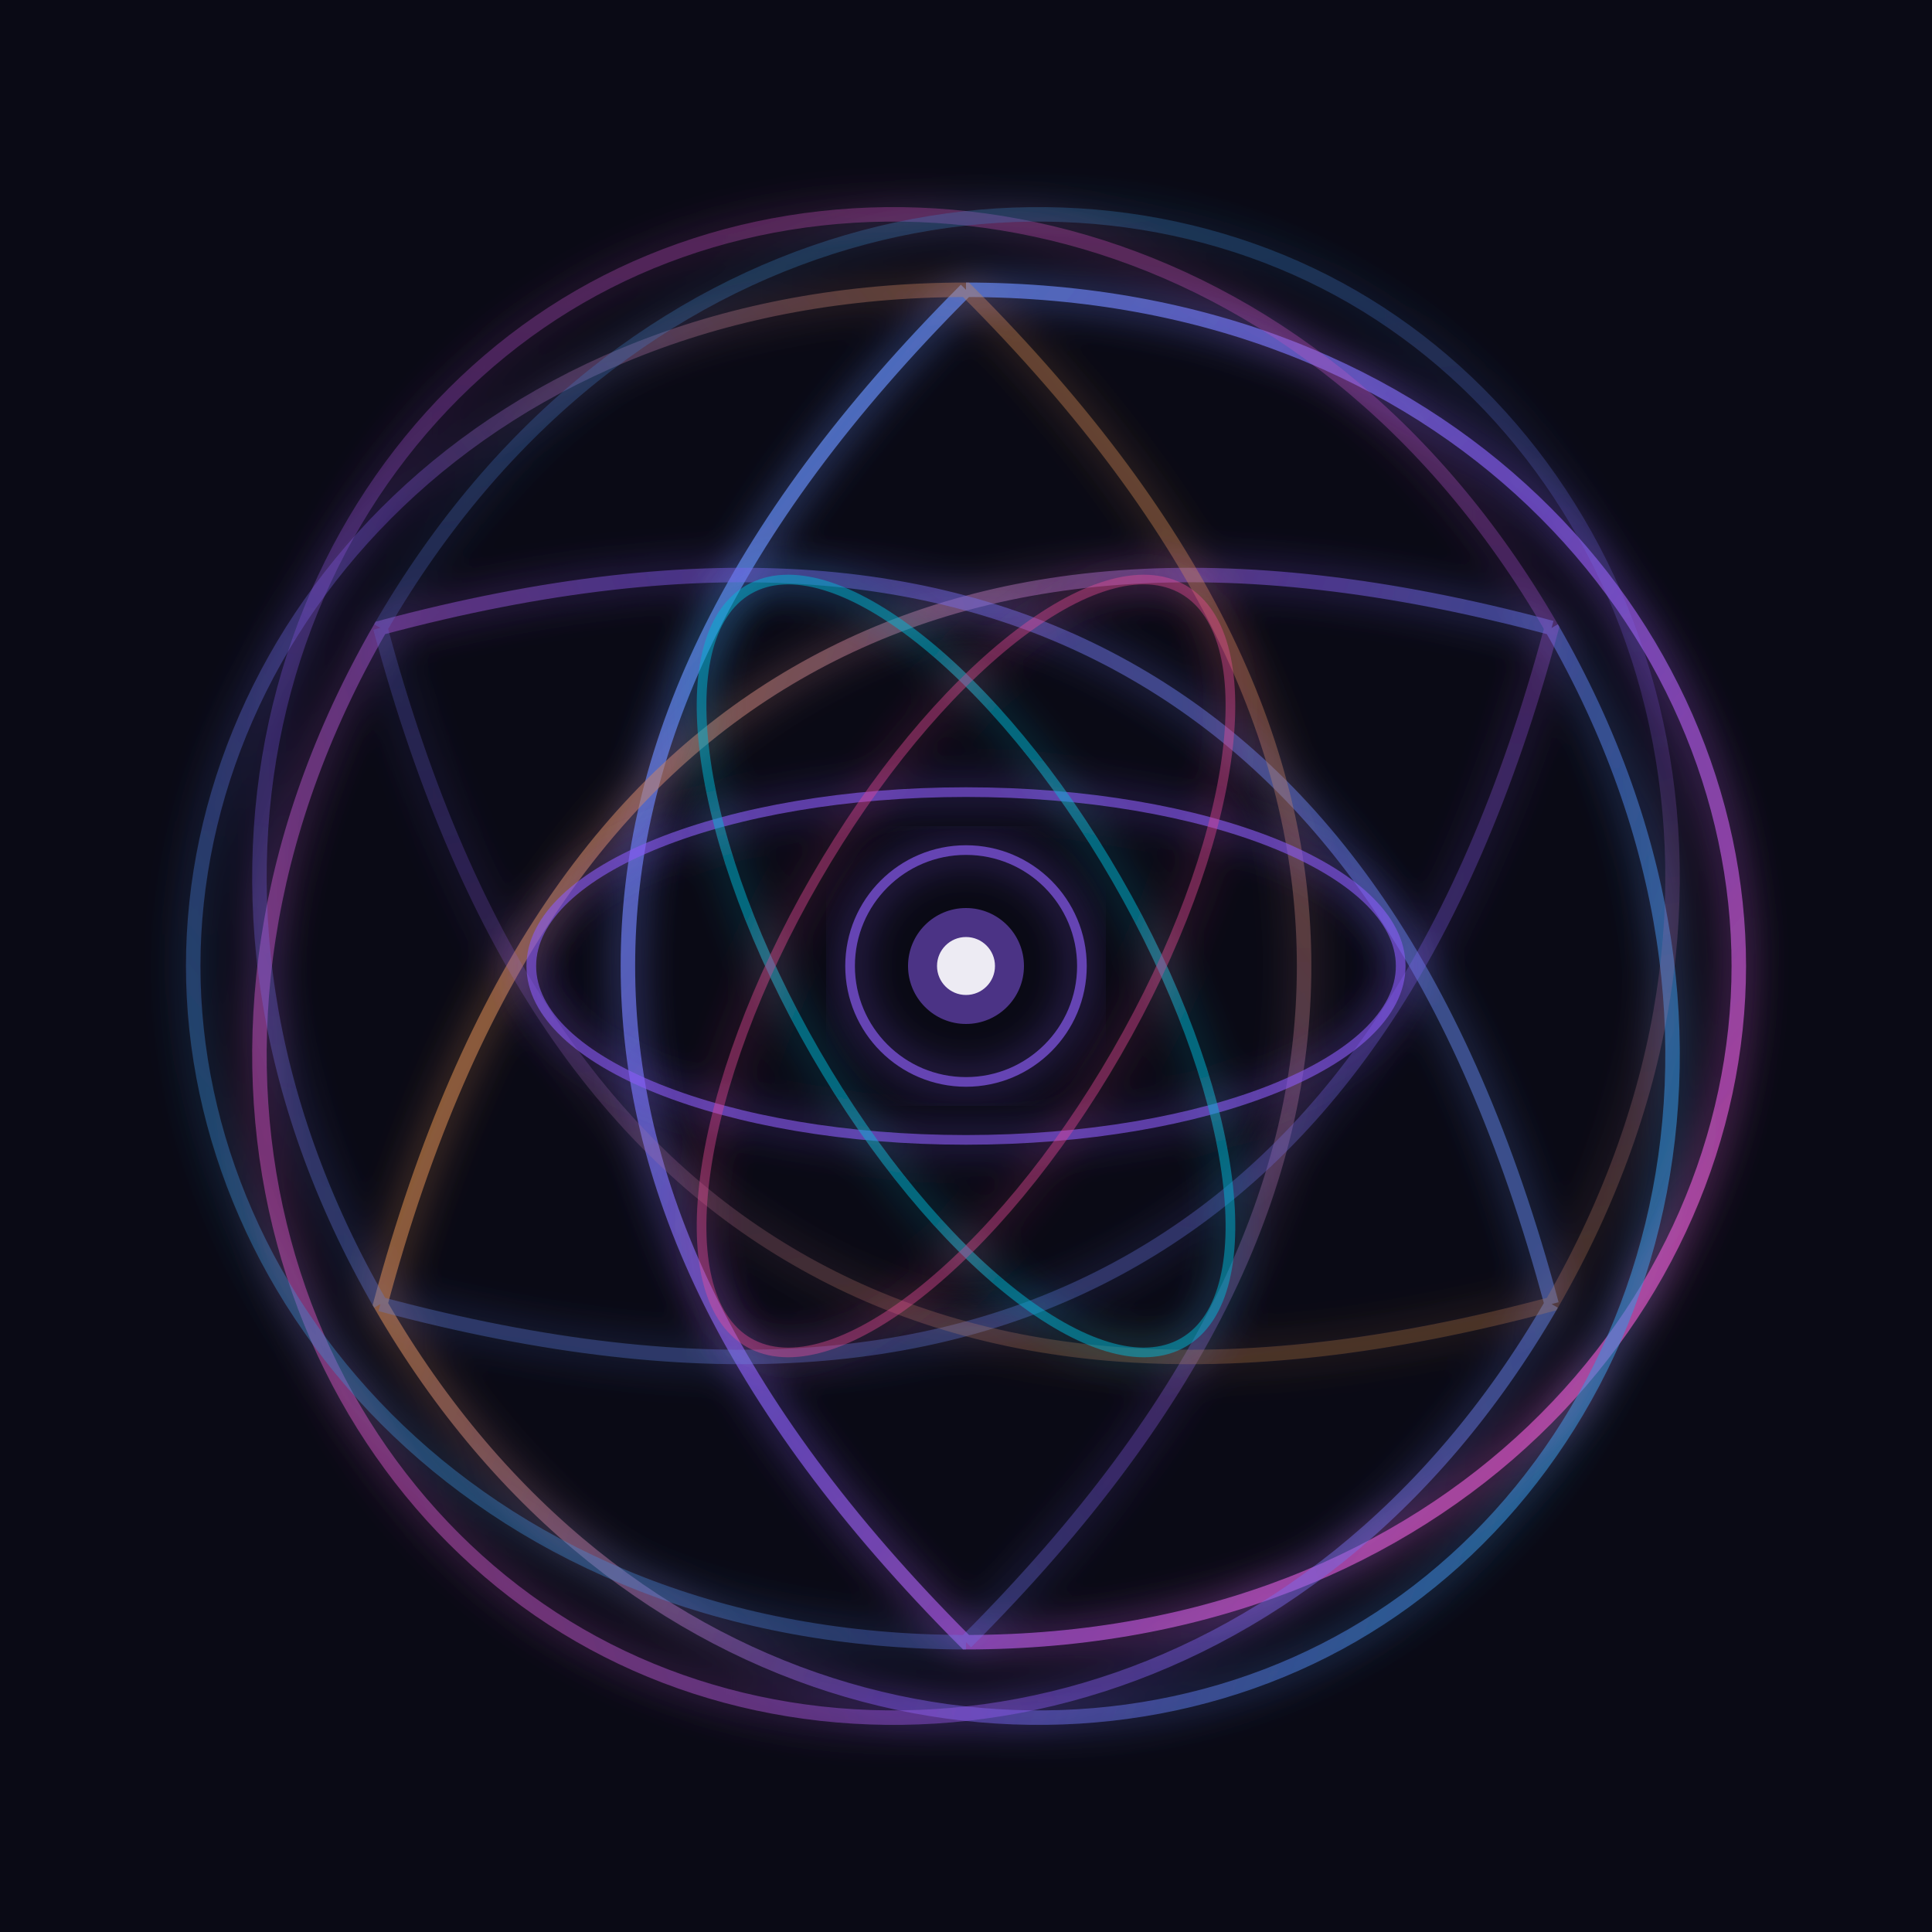
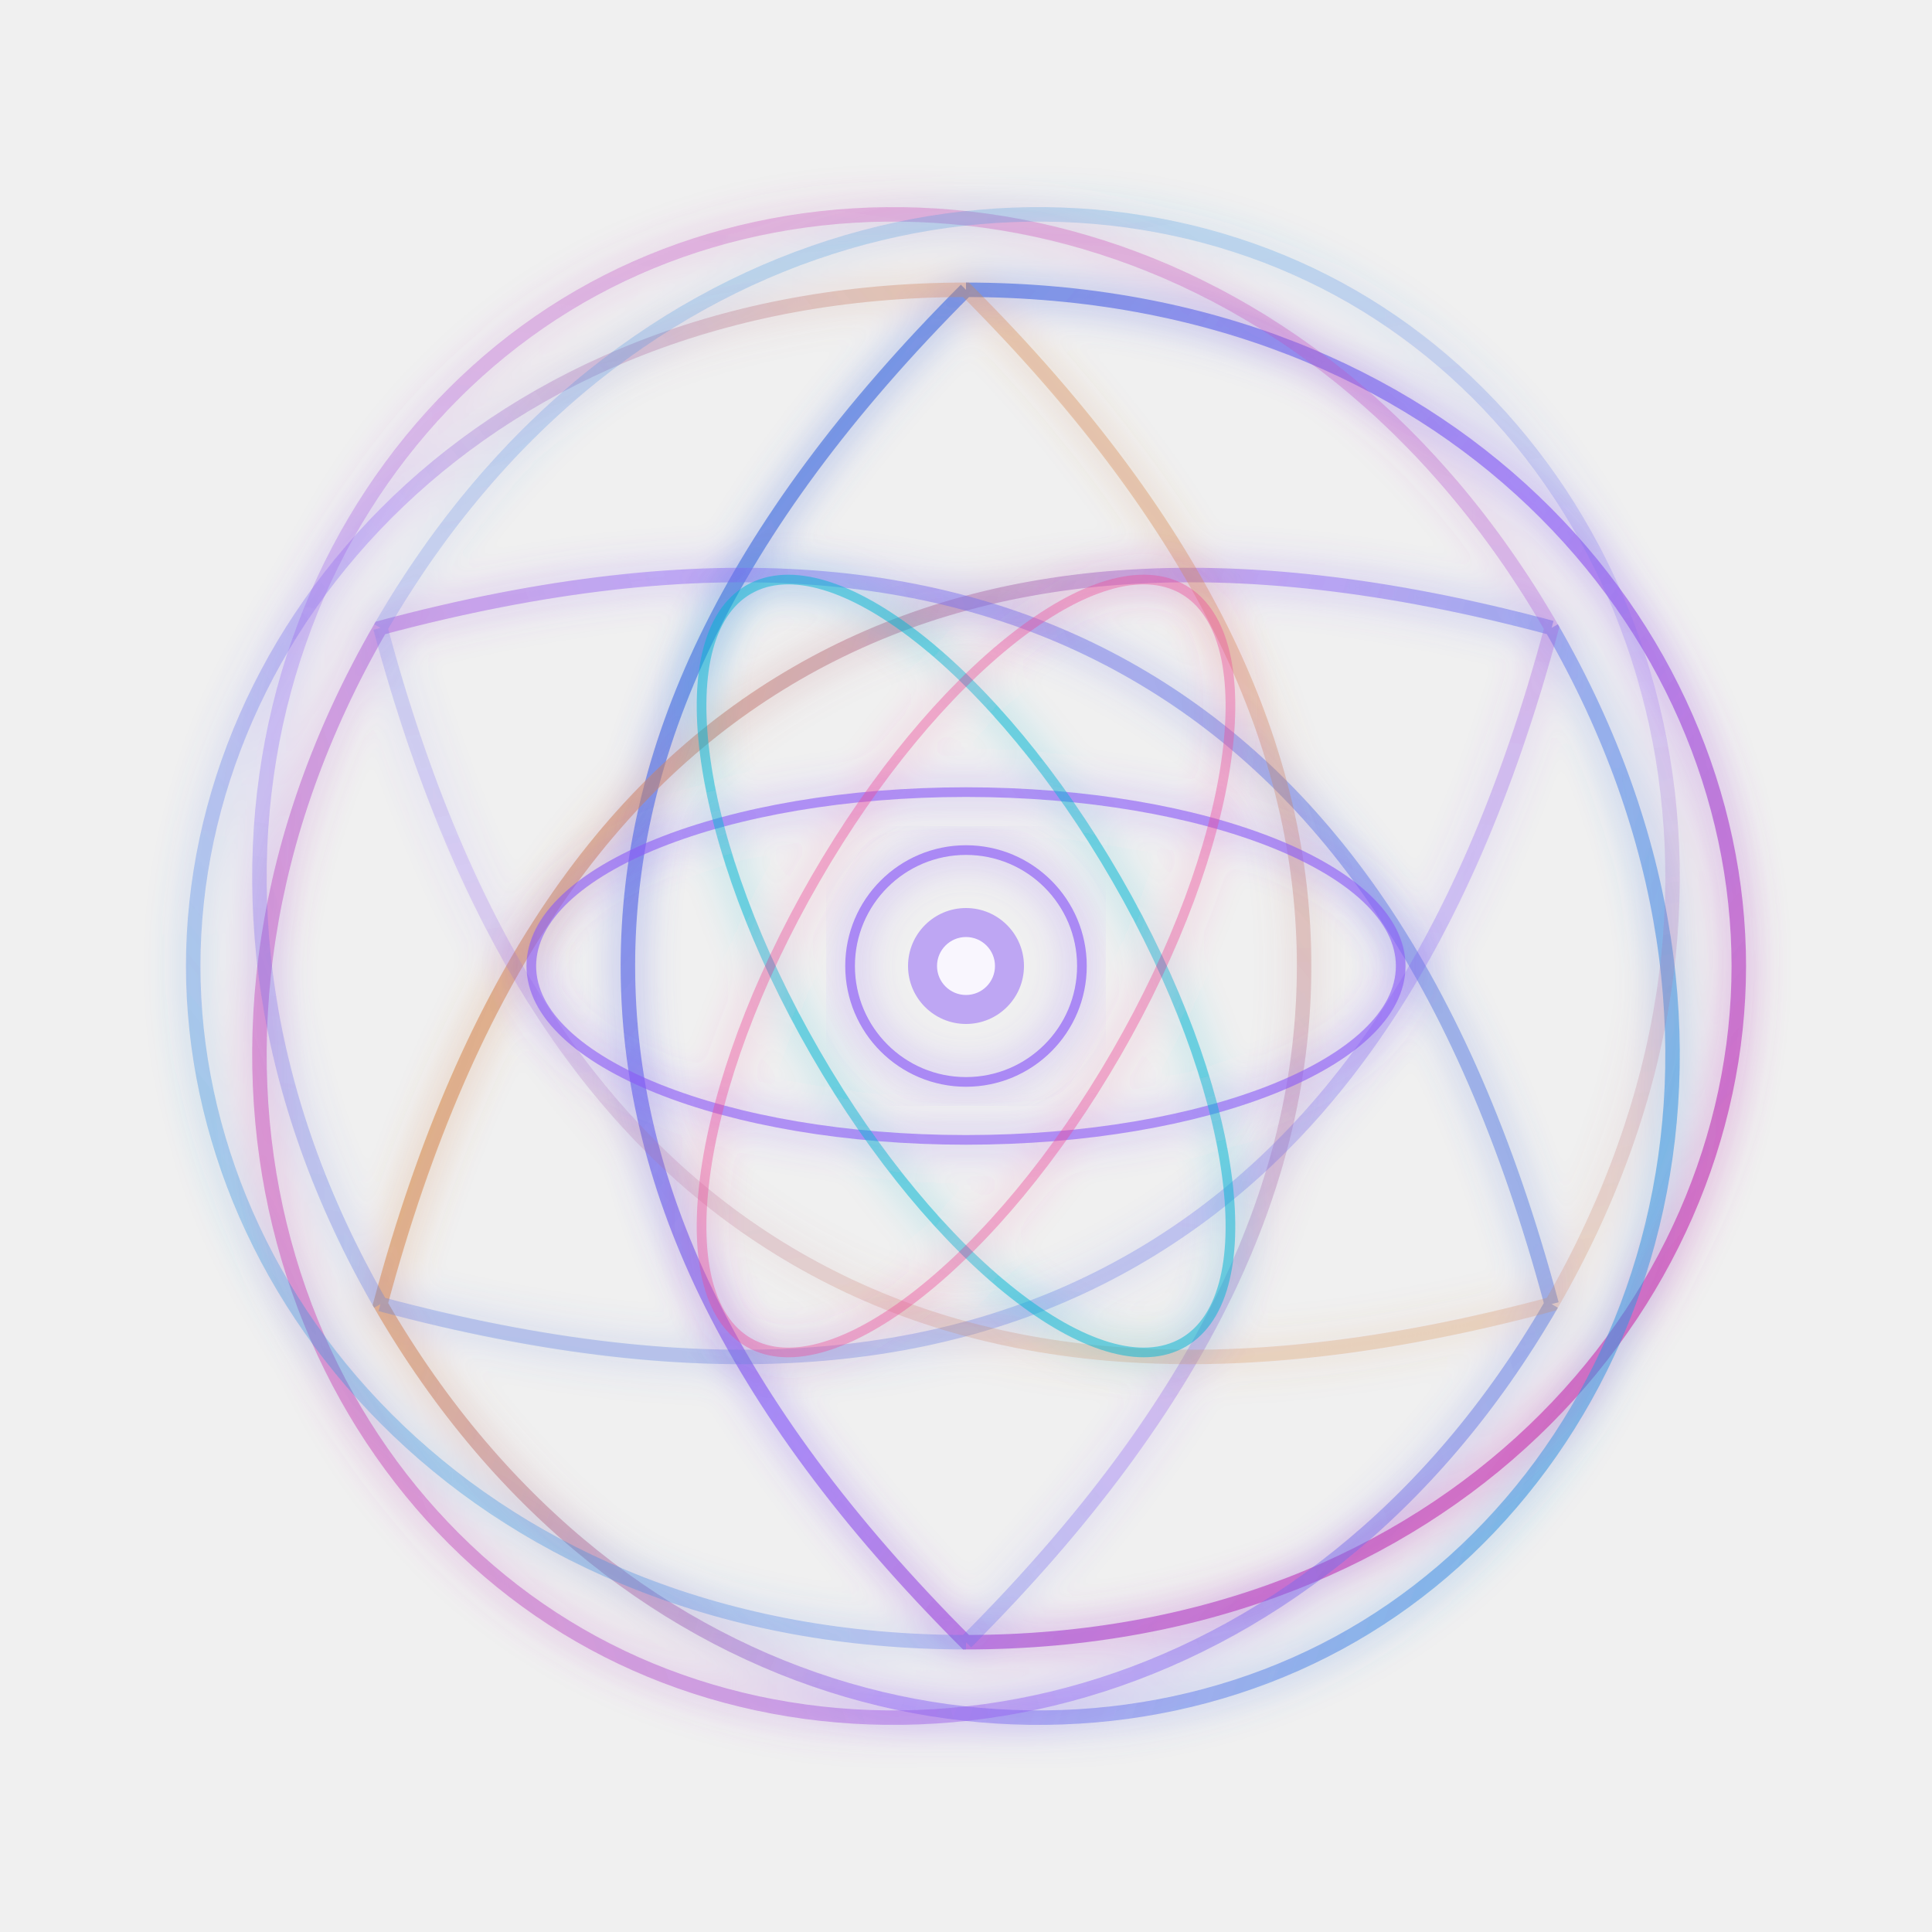
<svg xmlns="http://www.w3.org/2000/svg" viewBox="0 0 200 200">
  <defs>
    <linearGradient id="surface1" x1="0%" y1="0%" x2="100%" y2="100%">
      <stop offset="0%" style="stop-color:#4a90d9;stop-opacity:0.9" />
      <stop offset="50%" style="stop-color:#8b5cf6;stop-opacity:0.7" />
      <stop offset="100%" style="stop-color:#ec4899;stop-opacity:0.9" />
    </linearGradient>
    <linearGradient id="surface2" x1="100%" y1="0%" x2="0%" y2="100%">
      <stop offset="0%" style="stop-color:#06b6d4;stop-opacity:0.8" />
      <stop offset="50%" style="stop-color:#8b5cf6;stop-opacity:0.6" />
      <stop offset="100%" style="stop-color:#f59e0b;stop-opacity:0.8" />
    </linearGradient>
    <filter id="glow">
      <feGaussianBlur stdDeviation="2" result="coloredBlur" />
      <feMerge>
        <feMergeNode in="coloredBlur" />
        <feMergeNode in="SourceGraphic" />
      </feMerge>
    </filter>
  </defs>
-   <rect width="200" height="200" fill="#0a0a15" />
  <g transform="translate(100, 100)">
    <g filter="url(#glow)">
      <path d="M0,-70 C50,-70 80,-35 80,0 C80,35 50,70 0,70 C-25,45 -35,22 -35,0 C-35,-22 -25,-45 0,-70" fill="none" stroke="url(#surface1)" stroke-width="1.5" opacity="0.9" />
      <path d="M0,-70 C50,-70 80,-35 80,0 C80,35 50,70 0,70 C-25,45 -35,22 -35,0 C-35,-22 -25,-45 0,-70" fill="none" stroke="url(#surface2)" stroke-width="1.5" opacity="0.75" transform="rotate(60)" />
      <path d="M0,-70 C50,-70 80,-35 80,0 C80,35 50,70 0,70 C-25,45 -35,22 -35,0 C-35,-22 -25,-45 0,-70" fill="none" stroke="url(#surface1)" stroke-width="1.5" opacity="0.6" transform="rotate(120)" />
      <path d="M0,-70 C50,-70 80,-35 80,0 C80,35 50,70 0,70 C-25,45 -35,22 -35,0 C-35,-22 -25,-45 0,-70" fill="none" stroke="url(#surface2)" stroke-width="1.5" opacity="0.5" transform="rotate(180)" />
      <path d="M0,-70 C50,-70 80,-35 80,0 C80,35 50,70 0,70 C-25,45 -35,22 -35,0 C-35,-22 -25,-45 0,-70" fill="none" stroke="url(#surface1)" stroke-width="1.5" opacity="0.4" transform="rotate(240)" />
      <path d="M0,-70 C50,-70 80,-35 80,0 C80,35 50,70 0,70 C-25,45 -35,22 -35,0 C-35,-22 -25,-45 0,-70" fill="none" stroke="url(#surface2)" stroke-width="1.5" opacity="0.35" transform="rotate(300)" />
    </g>
    <g filter="url(#glow)">
      <ellipse cx="0" cy="0" rx="45" ry="18" fill="none" stroke="#8b5cf6" stroke-width="1" opacity="0.6" />
      <ellipse cx="0" cy="0" rx="45" ry="18" fill="none" stroke="#06b6d4" stroke-width="1" opacity="0.5" transform="rotate(60)" />
      <ellipse cx="0" cy="0" rx="45" ry="18" fill="none" stroke="#ec4899" stroke-width="1" opacity="0.4" transform="rotate(120)" />
    </g>
    <circle cx="0" cy="0" r="12" fill="none" stroke="#8b5cf6" stroke-width="1" opacity="0.7" filter="url(#glow)" />
    <circle cx="0" cy="0" r="6" fill="#8b5cf6" opacity="0.5" />
    <circle cx="0" cy="0" r="3" fill="#fff" opacity="0.9" />
  </g>
</svg>
